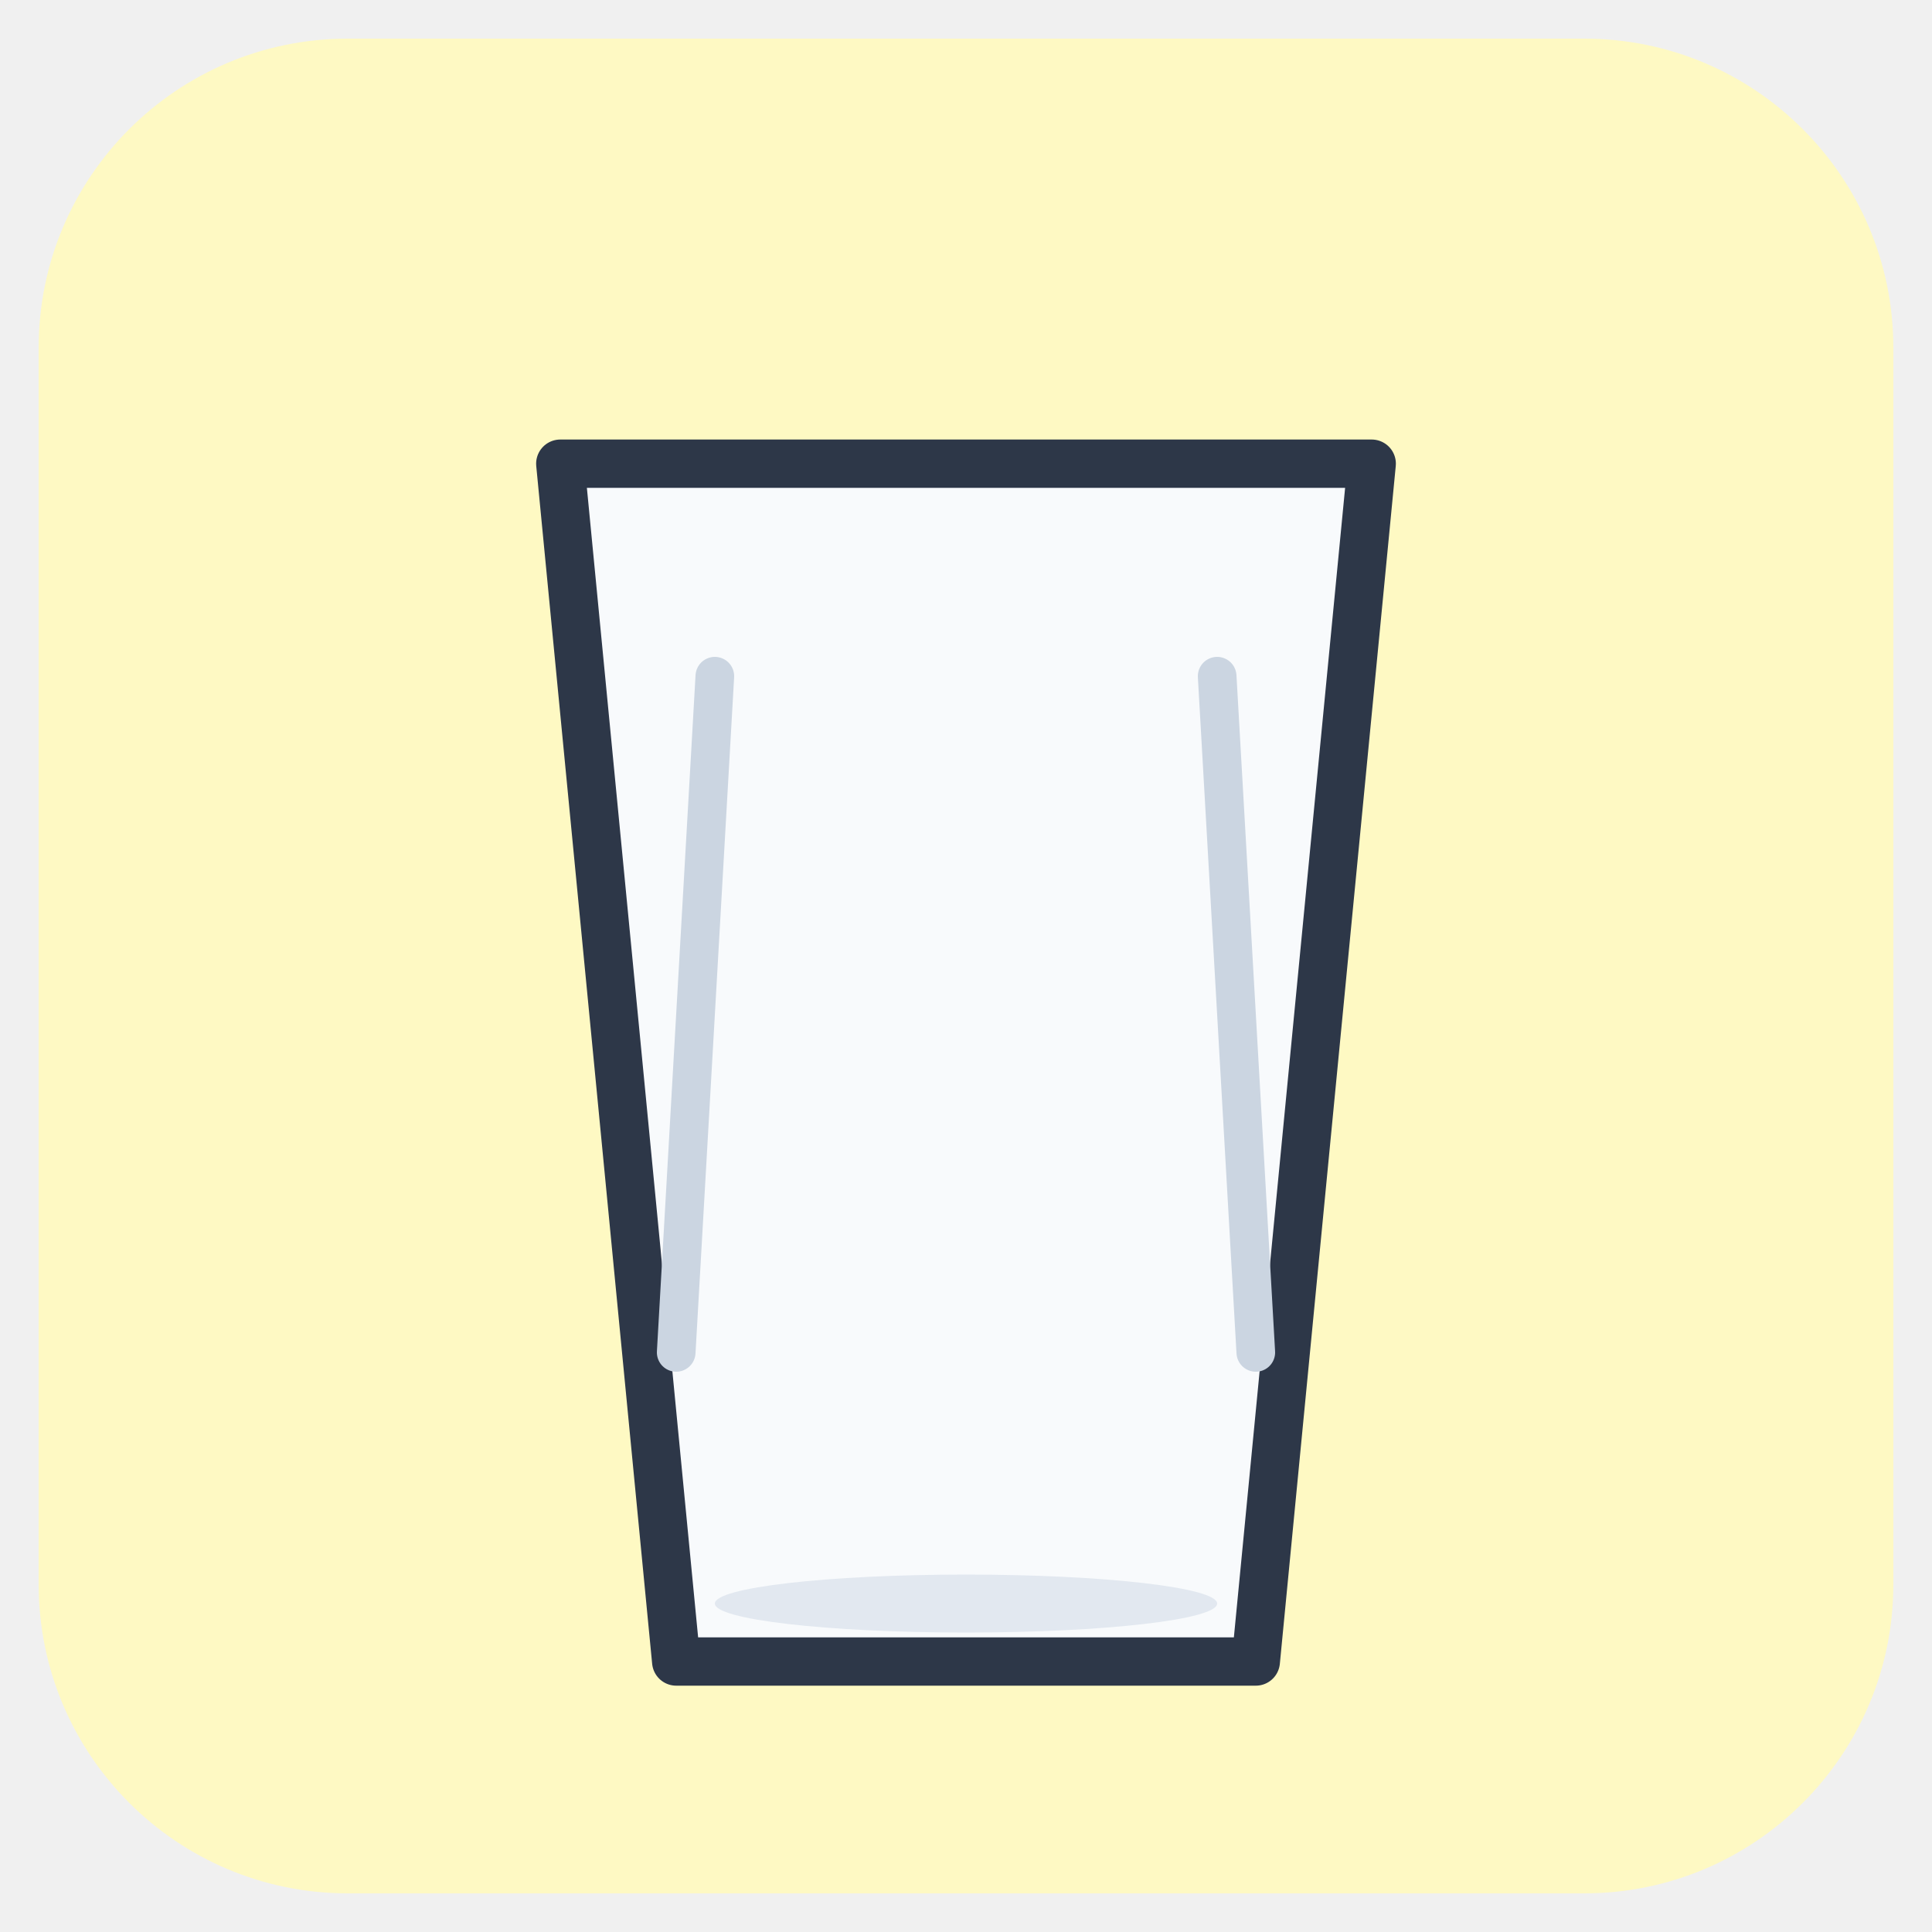
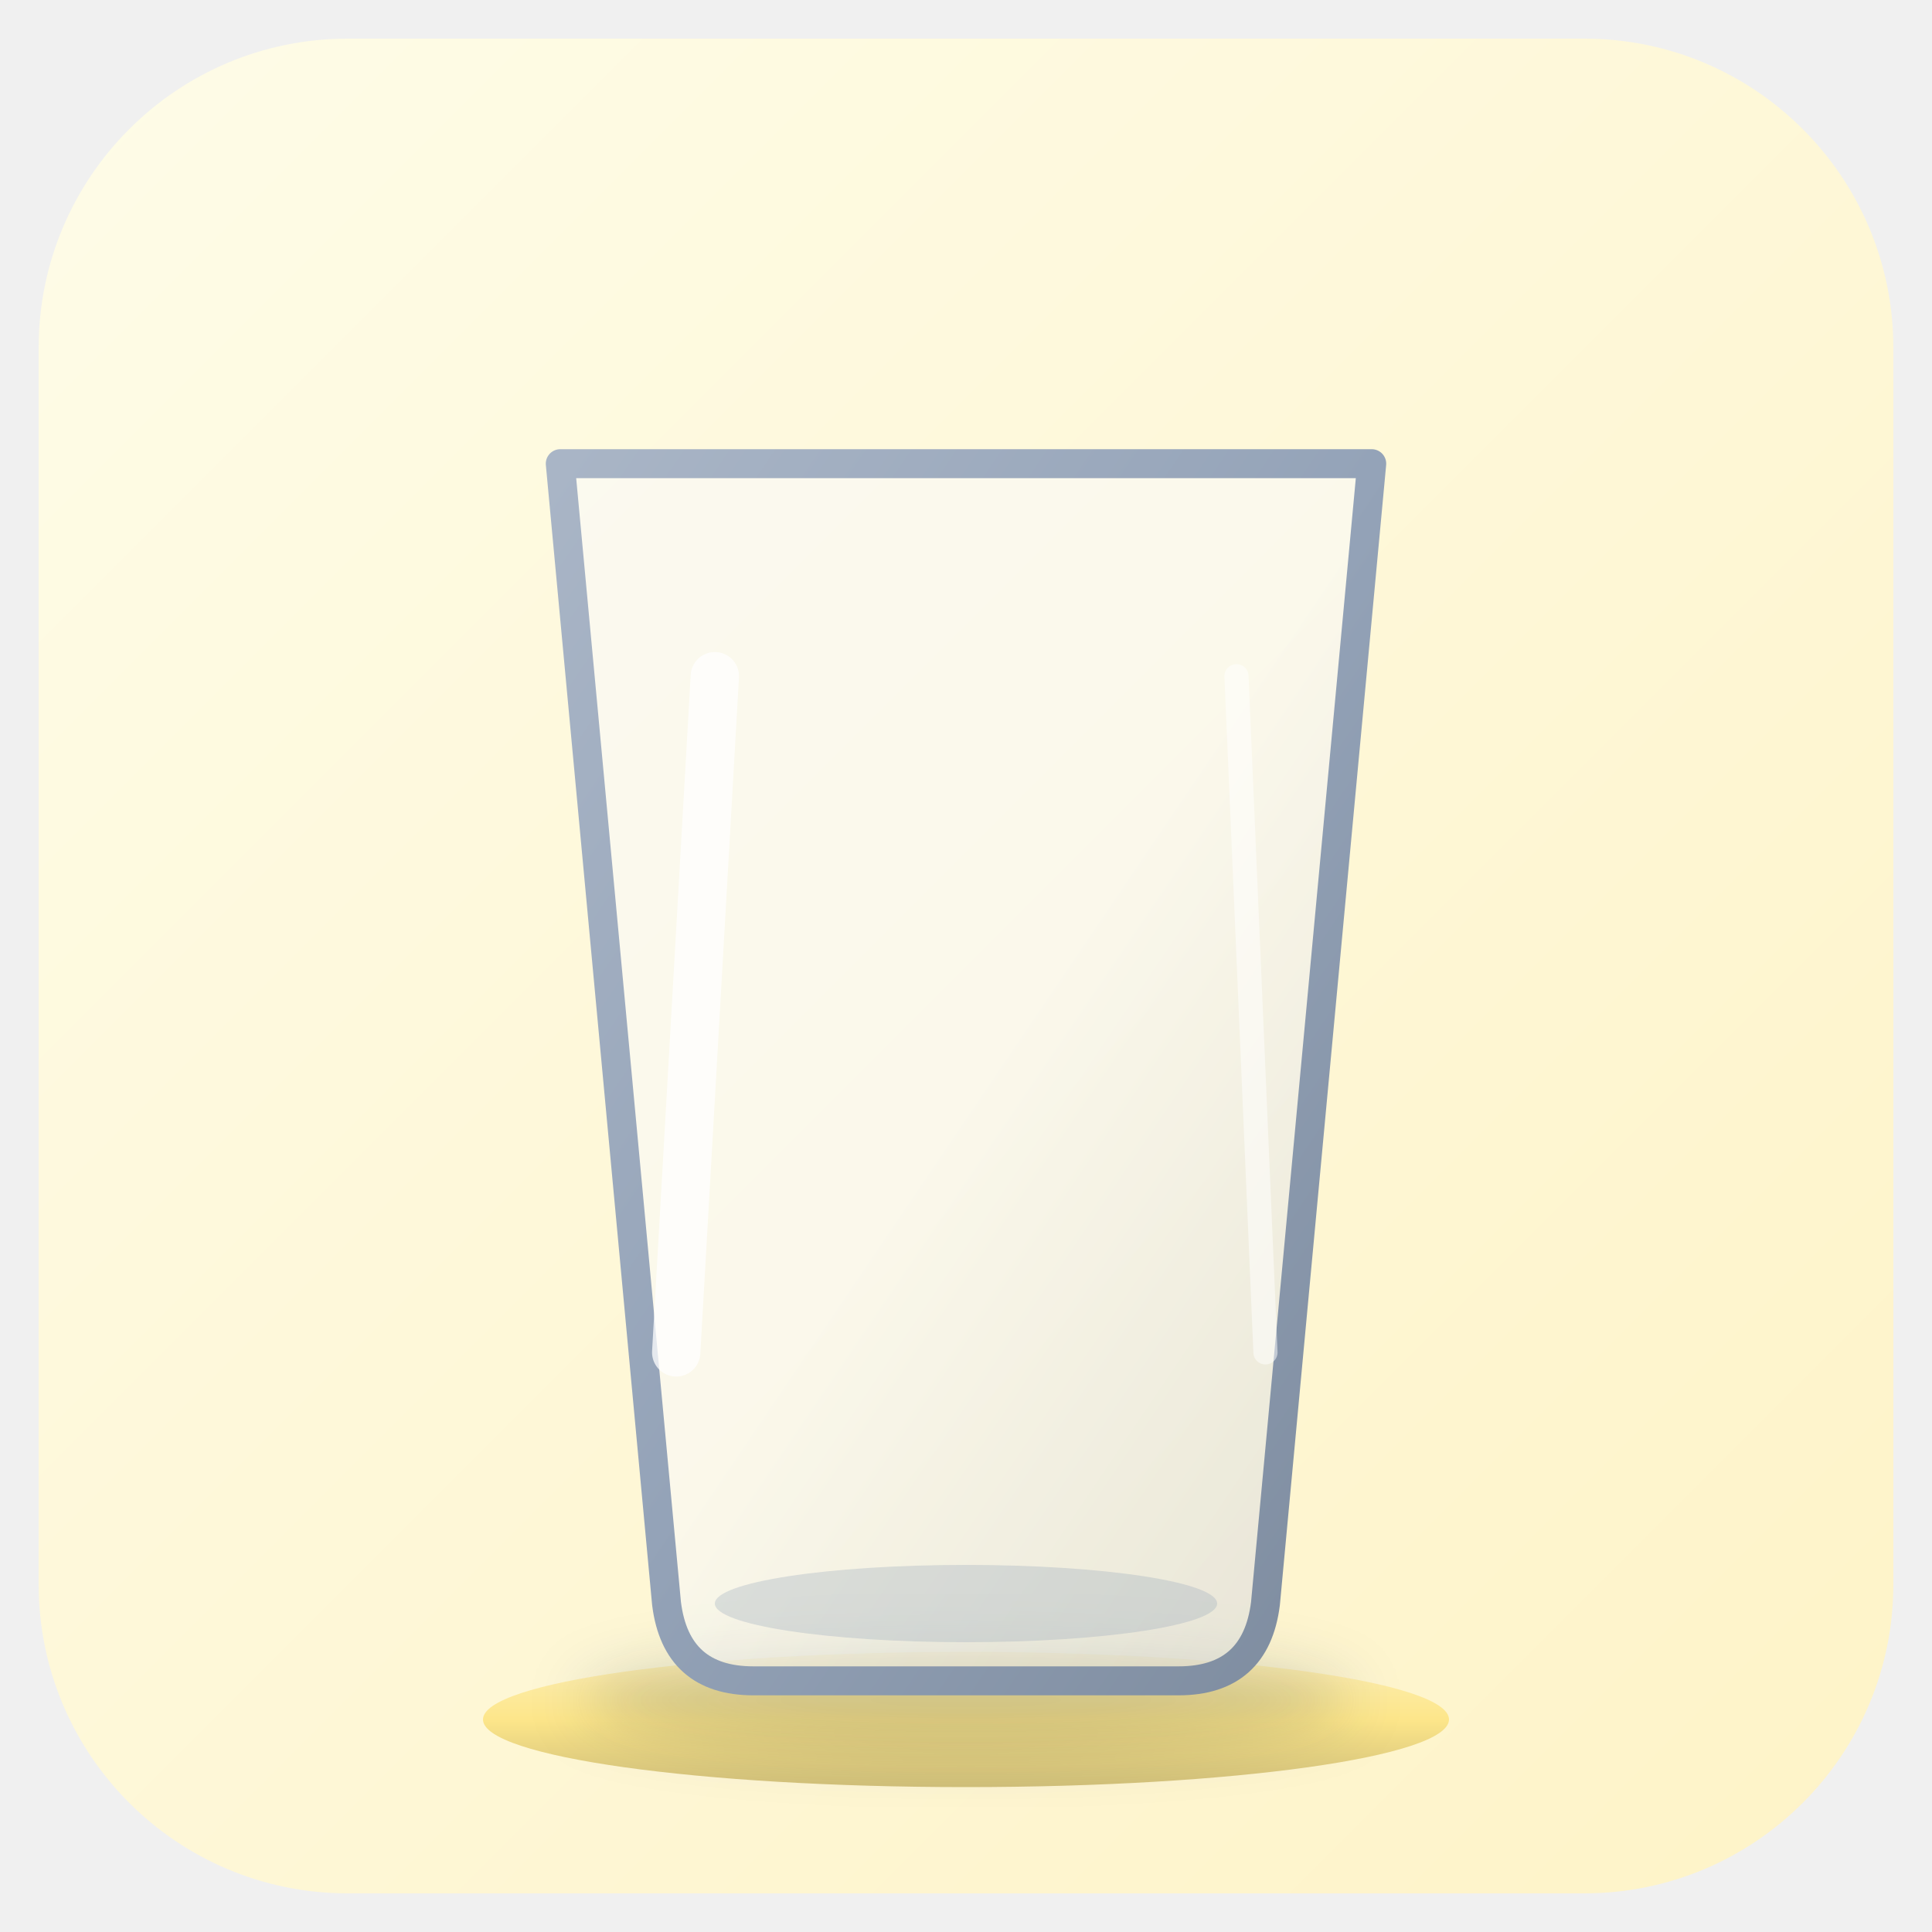
<svg xmlns="http://www.w3.org/2000/svg" viewBox="0 0 200 200" role="img" aria-label="ריק">
-   <rect x="4" y="4" width="192" height="192" rx="32" fill="#FEF9C3" />
-   <g stroke="#2D3748" stroke-width="5" stroke-linejoin="round" stroke-linecap="round">
-     <path d="M58 48 L142 48 L130 172 L70 172 Z" fill="#F8FAFC" />
-     <path d="M74 70 L70 140" stroke="#CBD5E1" stroke-width="4" />
-     <path d="M126 70 L130 140" stroke="#CBD5E1" stroke-width="4" />
-     <ellipse cx="100" cy="166" rx="26" ry="3" fill="#E2E8F0" stroke="none" />
-   </g>
+   <defs>
+     <linearGradient id="full-empty-opposite-g0" x1="0" y1="0" x2="1" y2="1">
+       <stop offset="0" stop-color="#FEFCE8" />
+       <stop offset="1" stop-color="#FEF3C7" />
+     </linearGradient>
+     <linearGradient id="full-empty-opposite-g1" x1="0" y1="0" x2="0" y2="1">
+       <stop offset="0" stop-color="#fef0b9" />
+       <stop offset=".5" stop-color="#FDE68A" />
+       <stop offset="1" stop-color="#d1c079" />
+     </linearGradient>
+     <linearGradient id="full-empty-opposite-g2" x1="0" y1="0" x2="1" y2="1">
+       <stop offset="0" stop-color="#f8fafc" />
+       <stop offset=".5" stop-color="#F8FAFC" />
+       <stop offset="1" stop-color="#d1d4d9" />
+     </linearGradient>
+     <linearGradient id="full-empty-opposite-g3" x1="0" y1="0" x2="1" y2="1">
+       <stop offset="0" stop-color="#a9b5c6" />
+       <stop offset=".5" stop-color="#94A3B8" />
+       <stop offset="1" stop-color="#7d8b9e" />
+     </linearGradient>
+     <filter id="full-empty-opposite-blur" x="-30%" y="-60%" width="160%" height="220%">
+       <feGaussianBlur stdDeviation="3" />
+     </filter>
+   </defs>
+   <rect x="4" y="4" width="192" height="192" rx="32" fill="url(#full-empty-opposite-g0)" />
+   <ellipse cx="100" cy="178" rx="50" ry="7" fill="url(#full-empty-opposite-g1)" />
+   <ellipse cx="100" cy="176" rx="40" ry="5" fill="#1E293B" opacity="0.2" filter="url(#full-empty-opposite-blur)" />
+   <path d="M58 48 L142 48 L131 166 Q130 174 122 174 L78 174 Q70 174 69 166 Z" fill="url(#full-empty-opposite-g2)" opacity=".55" />
+   <path d="M58 48 L142 48 L131 166 Q130 174 122 174 L78 174 Q70 174 69 166 Z" fill="none" stroke="url(#full-empty-opposite-g3)" stroke-width="3" stroke-linejoin="round" />
+   <path d="M74 70 L70 140" stroke="#fff" stroke-width="5" opacity=".75" stroke-linecap="round" />
+   <path d="M128 70 L131 140" stroke="#fff" stroke-width="2.5" opacity=".5" stroke-linecap="round" />
+   <ellipse cx="100" cy="166" rx="26" ry="4" fill="#94A3B8" opacity=".3" />
</svg>
